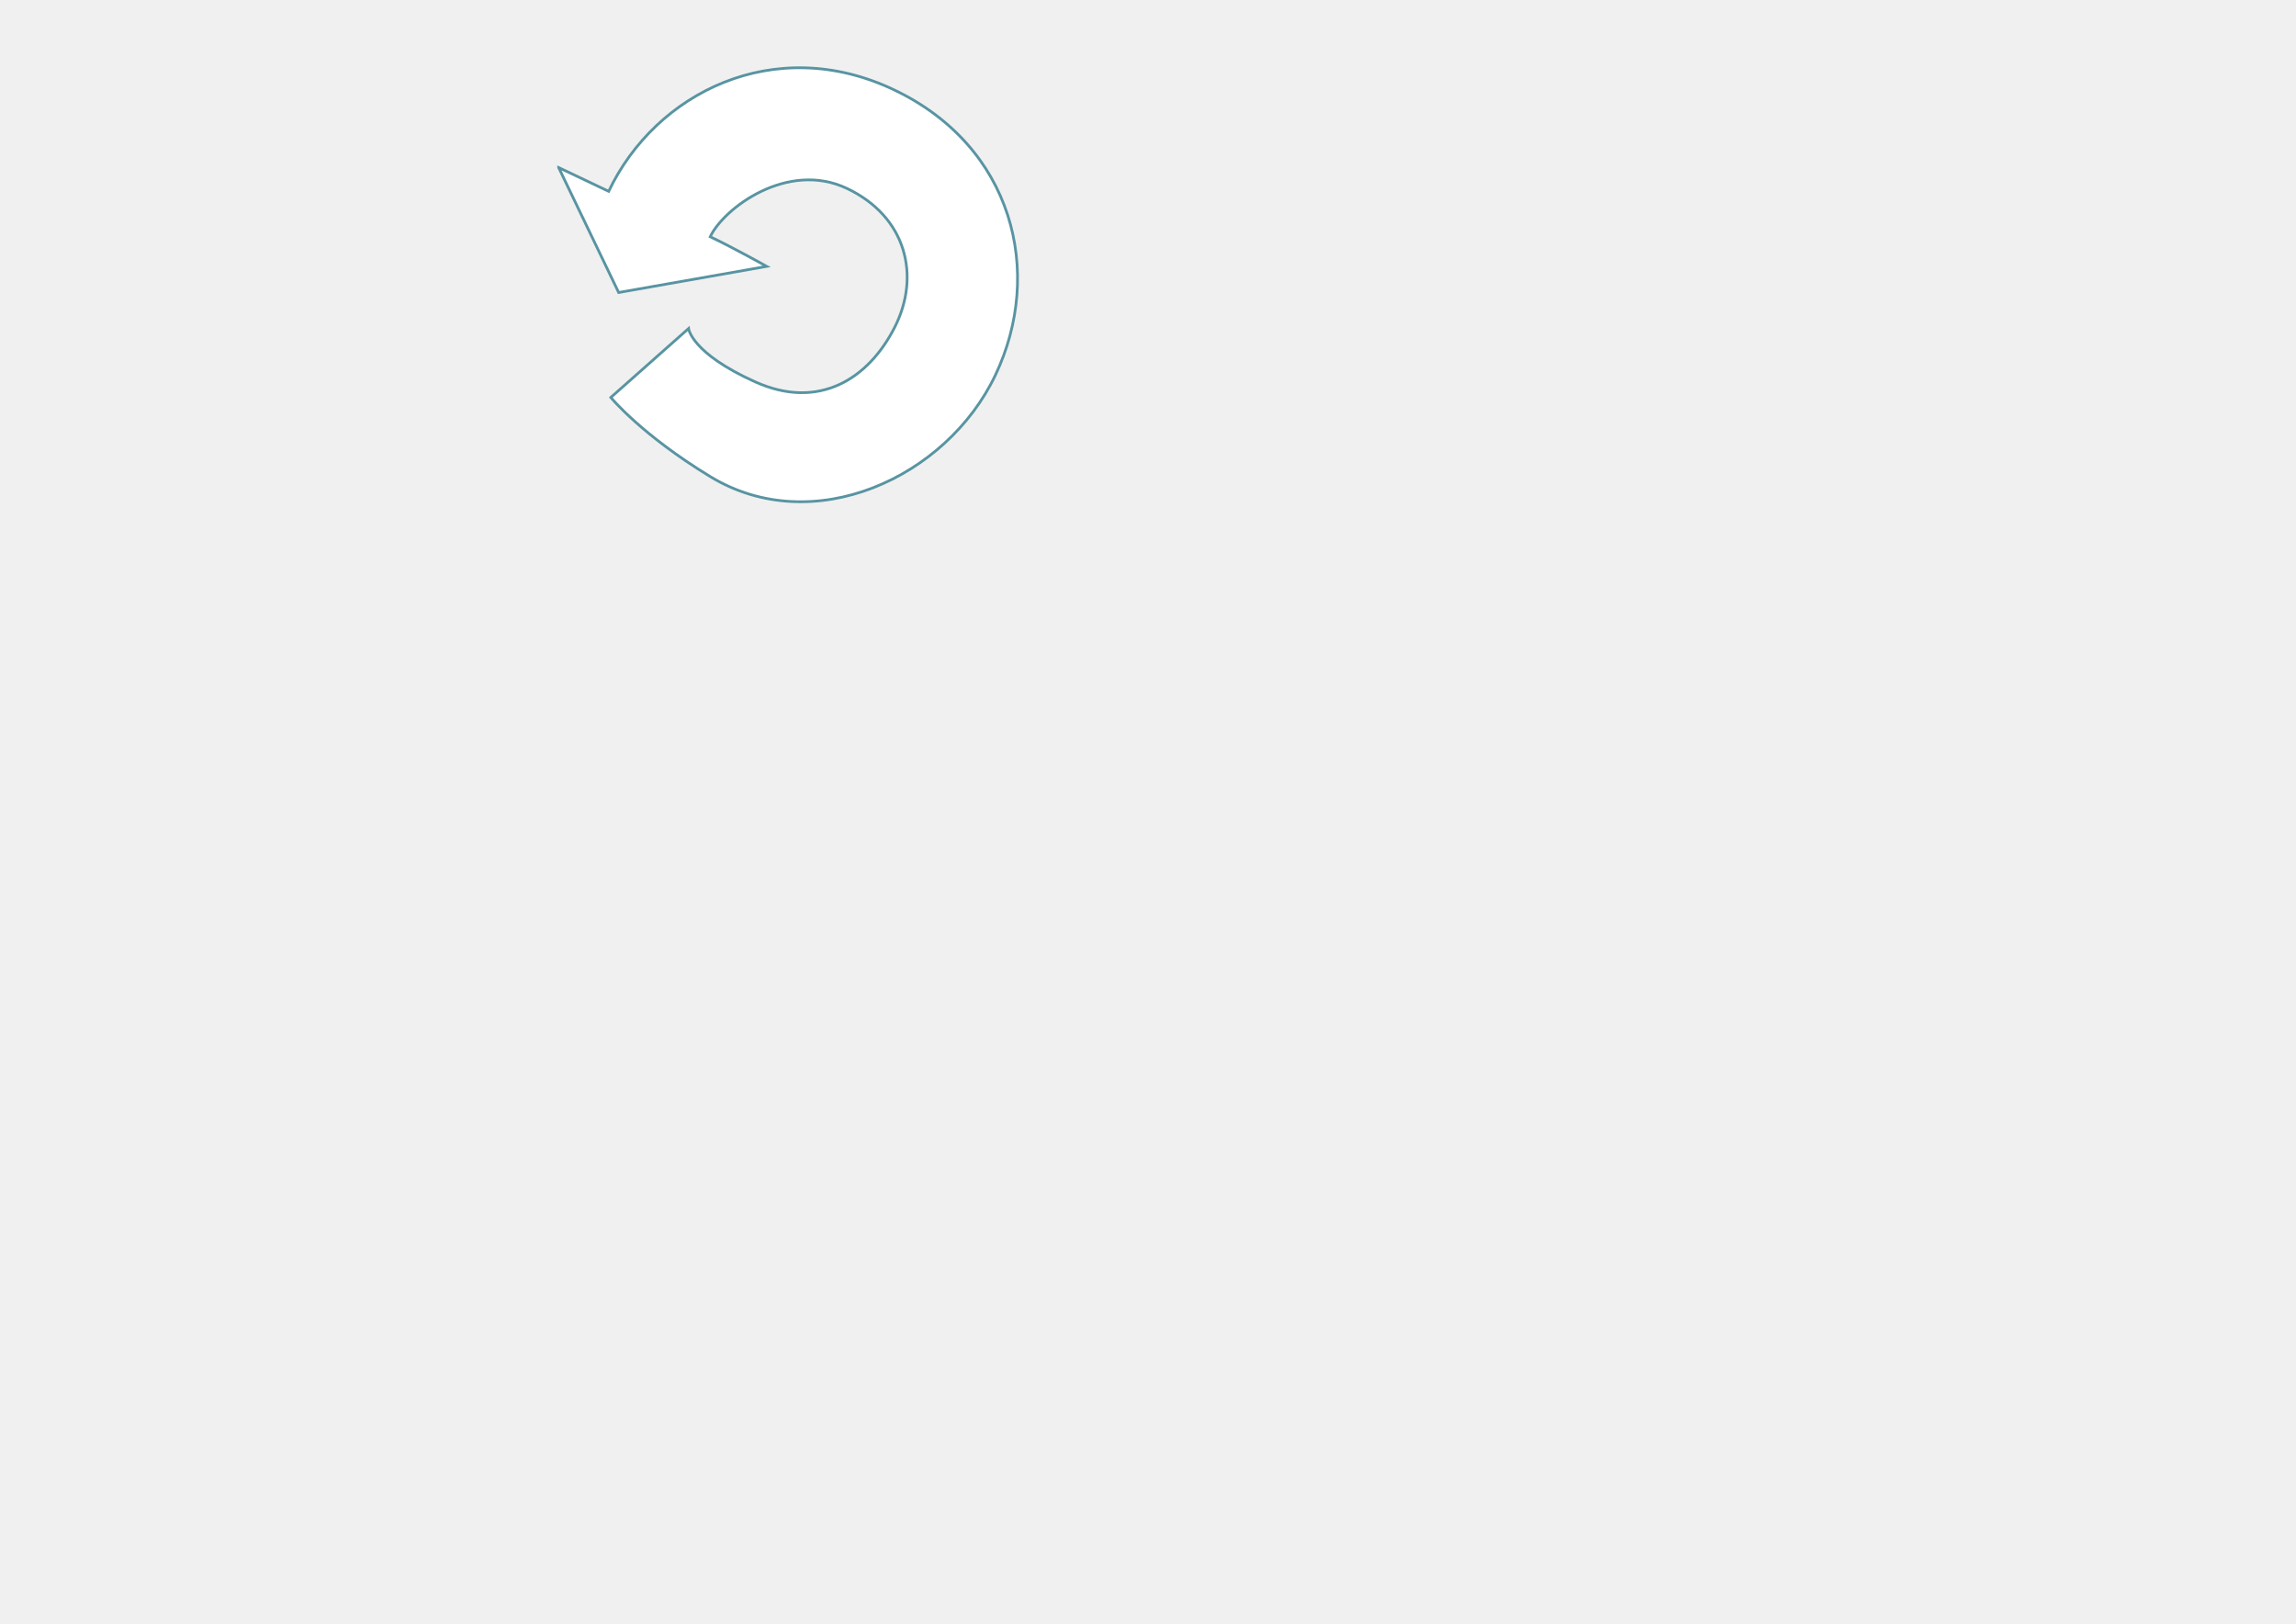
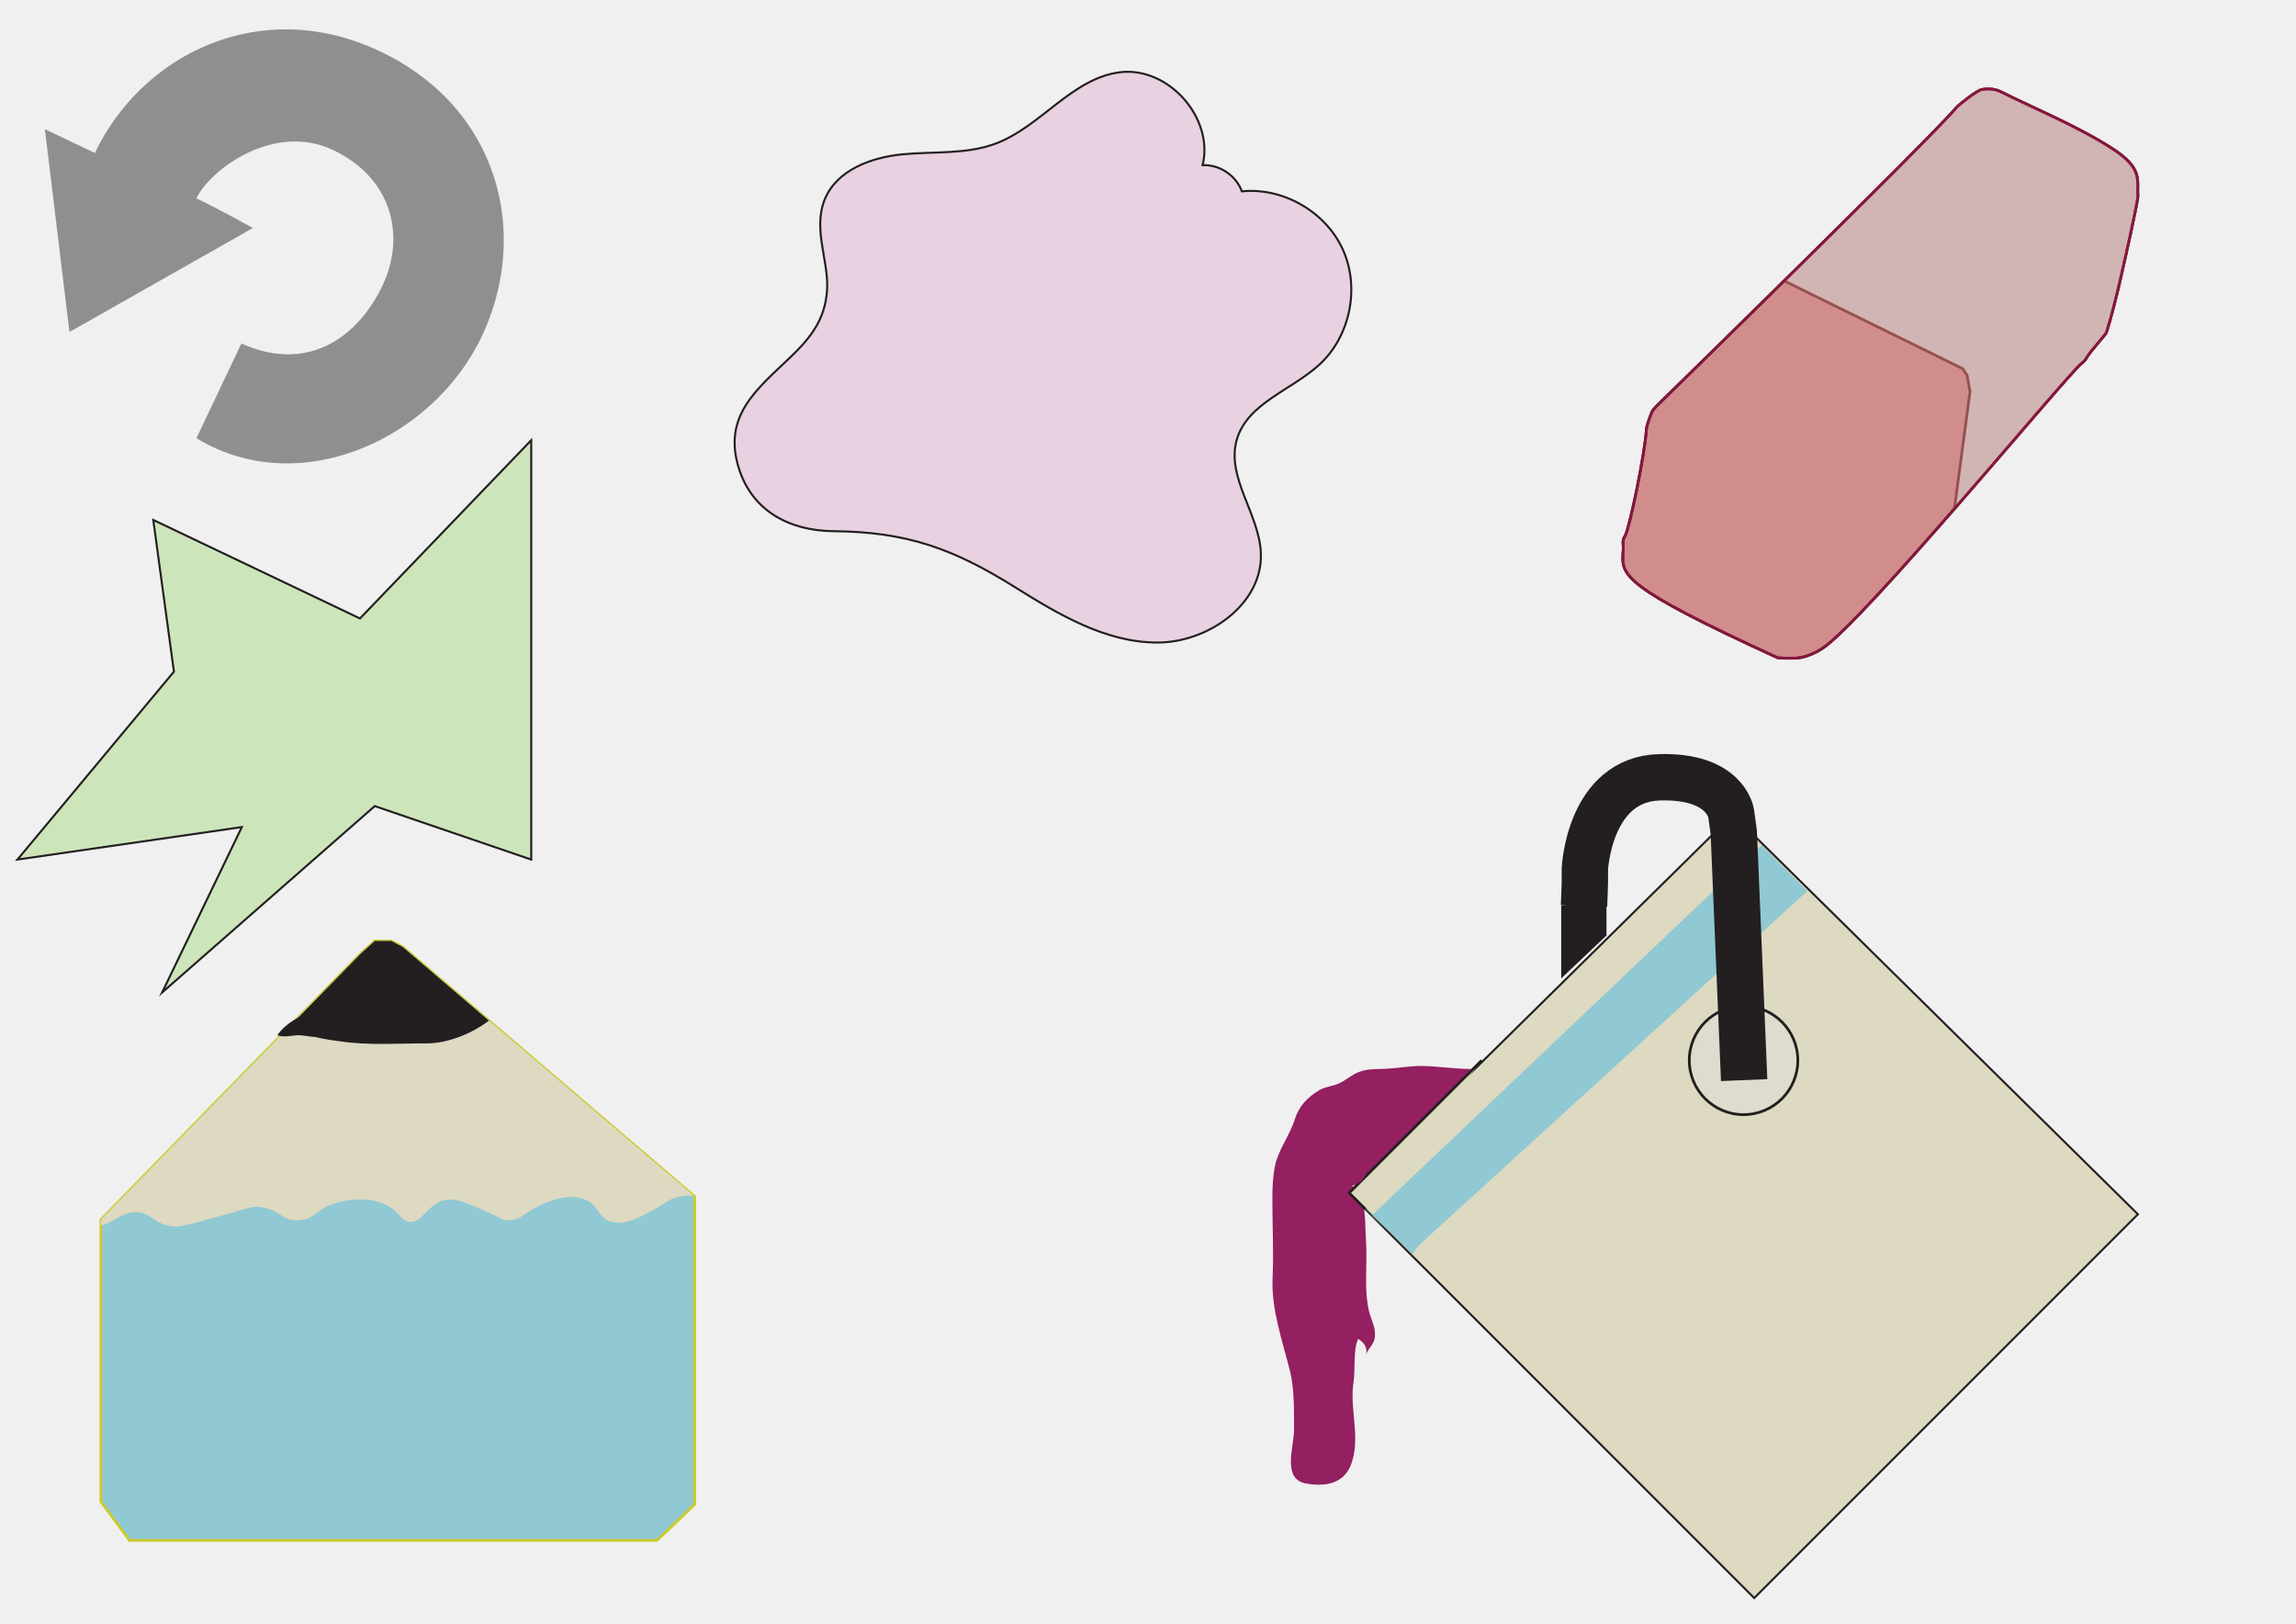
- <svg xmlns="http://www.w3.org/2000/svg" id="Layer_1" version="1.1" viewBox="0 0 841.89 595.28">
+ <svg xmlns="http://www.w3.org/2000/svg" version="1.1" viewBox="0 0 841.89 595.28">
  <defs>
    <style>
      .st0 {
-         fill: #fff;
-         stroke: #5894a2;
+         fill: #8f8f8f;
+       }
+ 
+       .st1 {
+         stroke: #cbcb2c;
+       }
+ 
+       .st1, .st2, .st3, .st4, .st5, .st6, .st7, .st8, .st9, .st10 {
        stroke-miterlimit: 10;
+       }
+ 
+       .st1, .st11 {
+         fill: #90c9d3;
+       }
+ 
+       .st12 {
+         fill: #231f20;
+       }
+ 
+       .st2 {
+         fill: #cde5ba;
+       }
+ 
+       .st2, .st3, .st5, .st6, .st7, .st8, .st10 {
+         stroke: #231f20;
+       }
+ 
+       .st2, .st3, .st7 {
+         stroke-width: .75px;
+       }
+ 
+       .st3 {
+         fill: #e8d1e0;
+       }
+ 
+       .st4 {
+         stroke: #88163c;
+       }
+ 
+       .st4, .st10 {
+         fill: none;
+       }
+ 
+       .st13 {
+         fill: #941f61;
+       }
+ 
+       .st5 {
+         fill: #d18c8c;
+       }
+ 
+       .st6 {
+         fill: #dedbcf;
+       }
+ 
+       .st7, .st8, .st14 {
+         fill: #ded9c1;
+       }
+ 
+       .st9 {
+         fill: #d1b4b4;
+         stroke: #955051;
+       }
+ 
+       .st10 {
+         stroke-width: 17px;
      }
    </style>
  </defs>
-   <path class="st0" d="M204.85,61.44l22,45.8,54.29-9.58s-12.16-6.8-20.72-10.87c4.99-10.51,28.4-28.03,50.16-17.7,21.76,10.33,27.04,32.02,17.5,50.86s-27.71,30.59-51.17,20.05-24.43-19.55-24.43-19.55l-28.51,25.26s11.22,13.68,36.45,29.01c37.73,22.92,86.7.42,104.58-37.23,17.88-37.65,6.53-83.8-37.23-104.58-43.77-20.78-87.39,1.05-104.58,37.23l-18.34-8.71Z" />
+   <g id="UndoArrow">
+     <path class="st0" d="M72.03,160.65c37.73,22.92,86.7.42,104.58-37.23,17.88-37.65,6.53-83.8-37.23-104.58C95.61-1.94,51.98,19.89,34.8,56.08l-18.34-8.71,9.01,74.35,67.27-38.13s-12.16-6.8-20.72-10.87c4.99-10.51,28.4-28.03,50.16-17.7,21.76,10.33,27.04,32.02,17.5,50.86s-27.71,30.59-51.17,20.05" />
+   </g>
+   <g id="Eraser">
+     <g>
+       <path class="st5" d="M717.47,39.33c-10.57,12.39-105.53,105.11-108.89,108.39-.1.09-2.5,2.35-2.89,3.34-1.77,4.49-1.96,5.74-1.99,6.27-.51,8.91-6.26,36.67-7.83,39.13-.08.13-.5.73-.68,1.62-.14.7-.05,1.18,0,1.89.1,1.47-.09,2.53-.09,2.71-.42,8.16-.64,12.24,56.67,38.44,0,0,4.79.49,8.3,0,0,0,3.66-.52,7.94-3.25,15.22-9.72,90.53-101.24,95.37-104.75.16-.11,1.03-.7,1.62-1.8,1.26-2.34,7.14-8.64,7.4-9.47,3.74-12.05,6.81-27.2,8.66-35.37.88-3.87,2.89-13.76,2.85-14.3-.41-6.29,2.1-10.37-9.66-17.89-12.87-8.24-29.77-15.18-39.98-20.36-1.5-.76-3.69-1.74-7.48-1.13-1.96.31-8.64,5.73-9.32,6.53Z" />
+       <path class="st9" d="M774.25,54.29c-12.87-8.24-29.77-15.18-39.98-20.36-1.5-.76-3.69-1.74-7.48-1.13-1.96.31-8.64,5.73-9.32,6.53-5.73,6.71-36.23,37.01-63.52,63.89h.75l64.96,31.94,1.62,2.44,1.08,5.95-5.73,43c22.4-25.69,44.2-51.59,46.73-53.42.16-.11,1.03-.7,1.62-1.8,1.26-2.34,7.14-8.64,7.4-9.47,3.74-12.05,6.81-27.2,8.66-35.37.88-3.87,2.89-13.76,2.85-14.3-.41-6.29,2.1-10.37-9.66-17.89Z" />
+       <path class="st4" d="M717.47,39.33c-10.57,12.39-105.53,105.11-108.89,108.39-.1.09-2.5,2.35-2.89,3.34-1.77,4.49-1.96,5.74-1.99,6.27-.51,8.91-6.26,36.67-7.83,39.13-.08.13-.5.73-.68,1.62-.14.7-.05,1.18,0,1.89.1,1.47-.09,2.53-.09,2.71-.42,8.16-.64,12.24,56.67,38.44,0,0,4.79.49,8.3,0,0,0,3.66-.52,7.94-3.25,15.22-9.72,90.53-101.24,95.37-104.75.16-.11,1.03-.7,1.62-1.8,1.26-2.34,7.14-8.64,7.4-9.47,3.74-12.05,6.81-27.2,8.66-35.37.88-3.87,2.89-13.76,2.85-14.3-.41-6.29,2.1-10.37-9.66-17.89-12.87-8.24-29.77-15.18-39.98-20.36-1.5-.76-3.69-1.74-7.48-1.13-1.96.31-8.64,5.73-9.32,6.53Z" />
+     </g>
+   </g>
+   <g id="pencil">
+     <polygon class="st1" points="132.16 349.72 37.02 447.16 37.02 550.56 47.49 564.73 137.8 564.73 240.93 564.73 254.74 551.55 254.74 438.68 147.68 347.19 143.53 344.98 137.4 344.98 132.16 349.72" />
+     <path class="st14" d="M147.68,347.19l-4.15-2.21h-6.14l-5.23,4.74-95.14,97.44v2.14c4.33-.79,7.05-4.69,12.45-4.89,6.08-.23,6.63,4.57,14.35,5.24,1.62.14,2.78.03,12.72-2.69,15.04-4.12,15.65-4.78,18.68-4.45,7.37.8,8.04,5.16,14.35,4.87,6.02-.27,6.09-4.27,14.08-6.5,2.26-.63,12.25-3.1,19.76,1.89,3.74,2.49,3.72,4.74,6.5,5.14,5.22.76,6.77-7,13.8-8.06,3.72-.56,7.71,1.24,15.7,4.83,4.31,1.94,4.58,2.53,6.5,2.68,5.08.4,6.72-3.44,13.8-6.23,3.05-1.2,9.11-3.58,14.62-1.44,5.61,2.18,4.72,6.74,9.74,8.2,5.14,1.49,11.07-1.83,16.51-4.87,3.85-2.16,4.67-3.34,7.85-4.19,2.5-.67,4.46-.6,6.08-.38l-106.82-91.29Z" />
+     <path class="st12" d="M124.47,381.73c10.3,1.62,21.86.77,32.25.79,6.88.01,15.86-3.23,22.56-8.33l-31.59-27-4.15-2.21h-6.14l-5.23,4.74-24.43,25.02c.38.78.83,1.47,1.29,1.99,3.4,3.73,10.89,4.29,15.44,5.01Z" />
+     <path class="st12" d="M121.11,378.46c-1.89.52-3.23,1.45-5.14,1.62-2.37.22-4.71-.7-7.1-.54s-4.8.89-7.16-.04c3.24-4.66,8.15-6.81,13.18-9.16" />
+   </g>
+   <g id="bucket">
+     <polygon class="st7" points="783.92 445.17 643.23 585.86 494.71 437.33 635.4 298.65 783.92 445.17" />
+     <polyline class="st11" points="503.77 445.78 494.71 437.33 510.84 452.85 502.99 445.62 645.91 309.89 662.69 326.67 520.31 456.5 517.88 459.89" />
+     <circle class="st6" cx="639.32" cy="388.74" r="19.9" />
+     <path class="st10" d="M639.54,395.98l-3.8-90.77-.97-7.03s-1.86-13.89-26.21-13.22c-25.98.72-27.43,33.65-27.43,33.65v5.14l-.3,8.39" />
+     <polygon class="st12" points="572.46 331.99 572.46 358.7 589.06 342.99 589.06 329.65 572.46 331.99" />
+     <path class="st13" d="M539.44,391.9c-6.15,0-12.22-1.04-18.24-1.1-4.22-.04-8.53.8-12.74,1.02-4.44.23-7.9-.16-11.69,1.88-2.06,1.11-3.84,2.66-6.06,3.61s-4.8,1.08-6.91,2.33c-4.43,2.63-7.55,5.96-9.04,10.76-1.78,5.72-6.02,11.13-7.21,16.87-.86,4.12-1,8.29-1,12.57,0,9.64.51,19.18.08,28.78-.51,11.47,3.65,23.12,6.4,34.08,1.59,6.36,1.48,14.65,1.46,21.65-.01,6.12-4.5,17.93,4.38,19.52,7.52,1.35,14.47-.05,16.91-8.02,3.01-9.84-1.04-19.45.57-29.48.66-4.09-.26-11.52,1.67-15.54,2.37,1.54,3.58,3.48,2.8,6.19.57-2.63,2.83-3.66,3.27-6.61.54-3.59-1.32-6.39-2.11-9.72-1.99-8.4-.48-17.44-1.12-26-.31-4.25.03-9.3-1.2-13.35-1.12-3.66-4.41-5.67-4.66-9.64.95.67,1.54,1.44,2.02,2.45-.26-.07-.52-.05-.77.05,1.62.51,3.26-.12,4.95-.44" />
+     <polyline class="st8" points="543.3 388.74 494.71 437.33 500.72 443.34" />
+     <path class="st13" d="M496.72,427.58c-2.22.29-3.71,2.01-5.69,2.94-1.3.61-5.65.81-4.08,3.79.72,1.37,3.79.84,5.3.85,5.64.02,9.91-2.84,8.53-8.66" />
+   </g>
+   <g id="polygon">
+     <polygon class="st2" points="56.2 190.62 63.78 246.23 6.4 315.13 88.68 303.22 59.45 363.86 137.41 295.53 194.79 315.13 194.79 161.39 131.99 226.74 56.2 190.62" />
+   </g>
+   <g id="filled-shape-pencil">
+     <path class="st3" d="M302.44,73.04c4.37-10.67,16.98-15.35,28.46-16.46s23.43.11,34.22-3.95c16.56-6.22,28.01-23.98,45.56-26.14,17.71-2.17,34.52,16.72,30.3,34.06,6.17-.29,12.29,3.79,14.38,9.6,15.15-1.51,30.78,7.51,37.05,21.38s2.73,31.56-8.4,41.94c-10.27,9.57-26.67,14.27-30.52,27.77-3.94,13.8,8.24,27.14,8.84,41.47.79,18.76-19.38,32.96-38.16,32.86s-35.87-10.21-51.79-20.17c-22.99-14.4-39.97-20.41-66.82-20.66-15.75-.15-29.8-7.19-34.72-23.3-5.81-19.01,6.64-28.69,18.93-40.44,7.55-7.22,12.78-13.91,13.49-24.6s-5.33-22.36-.82-33.36Z" />
+   </g>
</svg>
